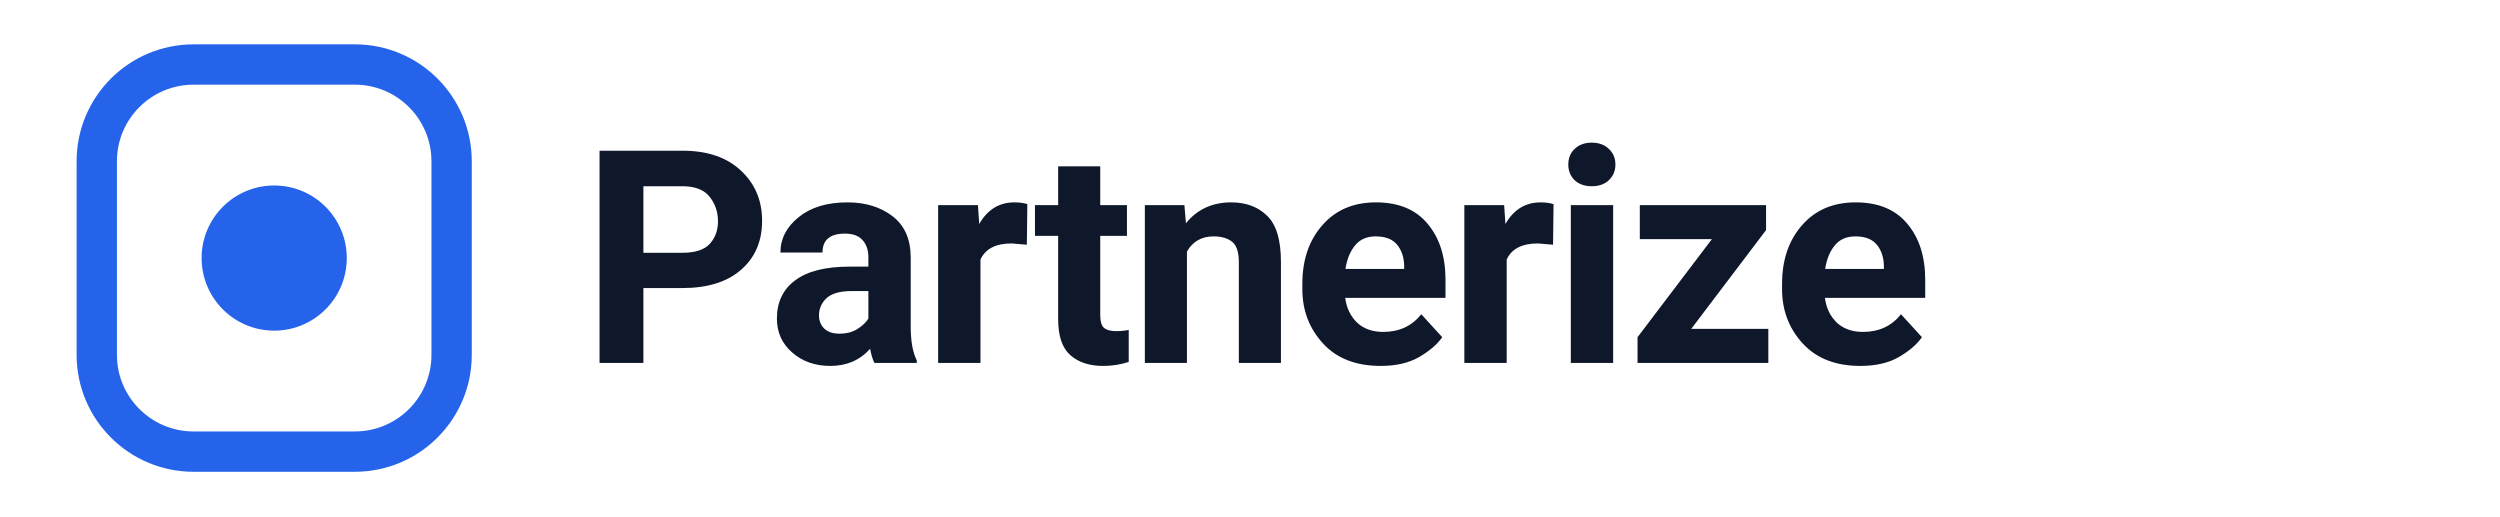
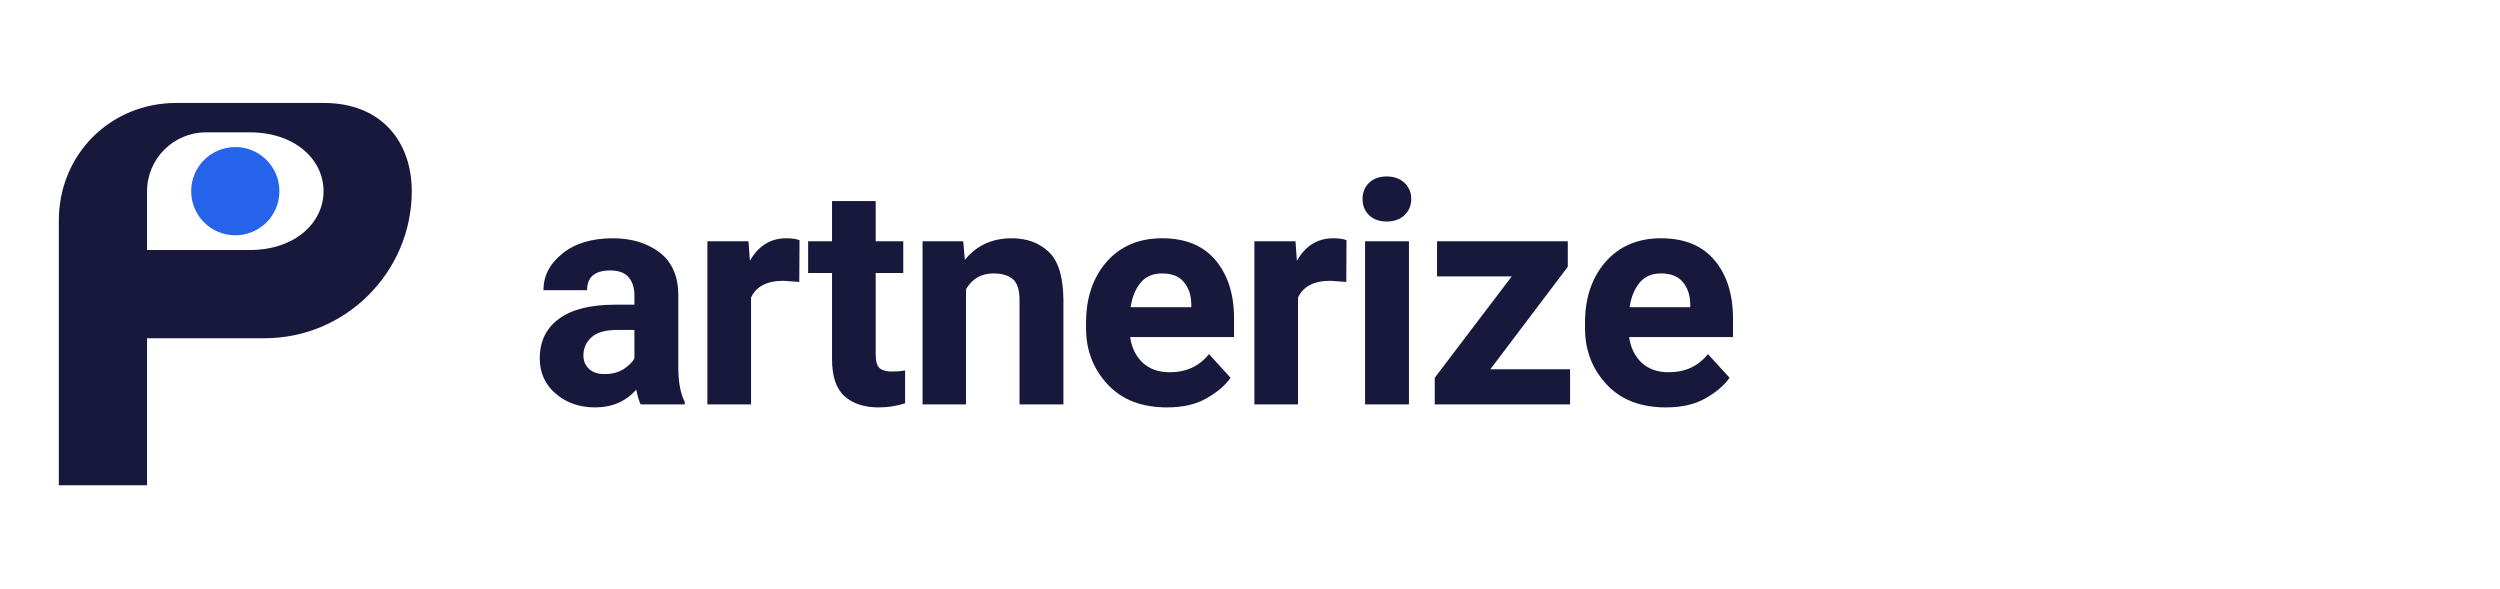
- <svg xmlns="http://www.w3.org/2000/svg" viewBox="0 0 155 32" width="155" height="32">
-   <g transform="translate(6, 4)">
-     <rect x="0" y="0" width="22" height="24" rx="6" fill="none" stroke="#2563eb" stroke-width="2.5" />
-     <circle cx="11" cy="12" r="4.5" fill="#2563eb" />
-   </g>
-   <text x="36" y="22.5" font-family="-apple-system, BlinkMacSystemFont, 'Segoe UI', Roboto, 'Helvetica Neue', Arial, sans-serif" font-size="18.5" font-weight="700" fill="#0f172a" letter-spacing="-0.3">Partnerize</text>
+ <svg xmlns="http://www.w3.org/2000/svg" viewBox="0 0 170 40" width="170" height="40">
+   <path d="M12 7 C7.5 7 4 10.5 4 15 L4 33 L10 33 L10 23 L18 23 C23.5 23 28 18.5 28 13 C28 9.7 26 7 22 7 Z M10 13 C10 10.8 11.8 9 14 9 L17 9 C20 9 22 10.8 22 13 C22 15.2 20 17 17 17 L10 17 Z" fill="#17183B" />
+   <circle cx="16" cy="13" r="3" fill="#2563EB" />
+   <text x="36" y="27.5" font-family="-apple-system, BlinkMacSystemFont, 'Segoe UI', Roboto, 'Helvetica Neue', Arial, sans-serif" font-size="21" font-weight="700" fill="#17183B" letter-spacing="-0.3">artnerize</text>
</svg>
